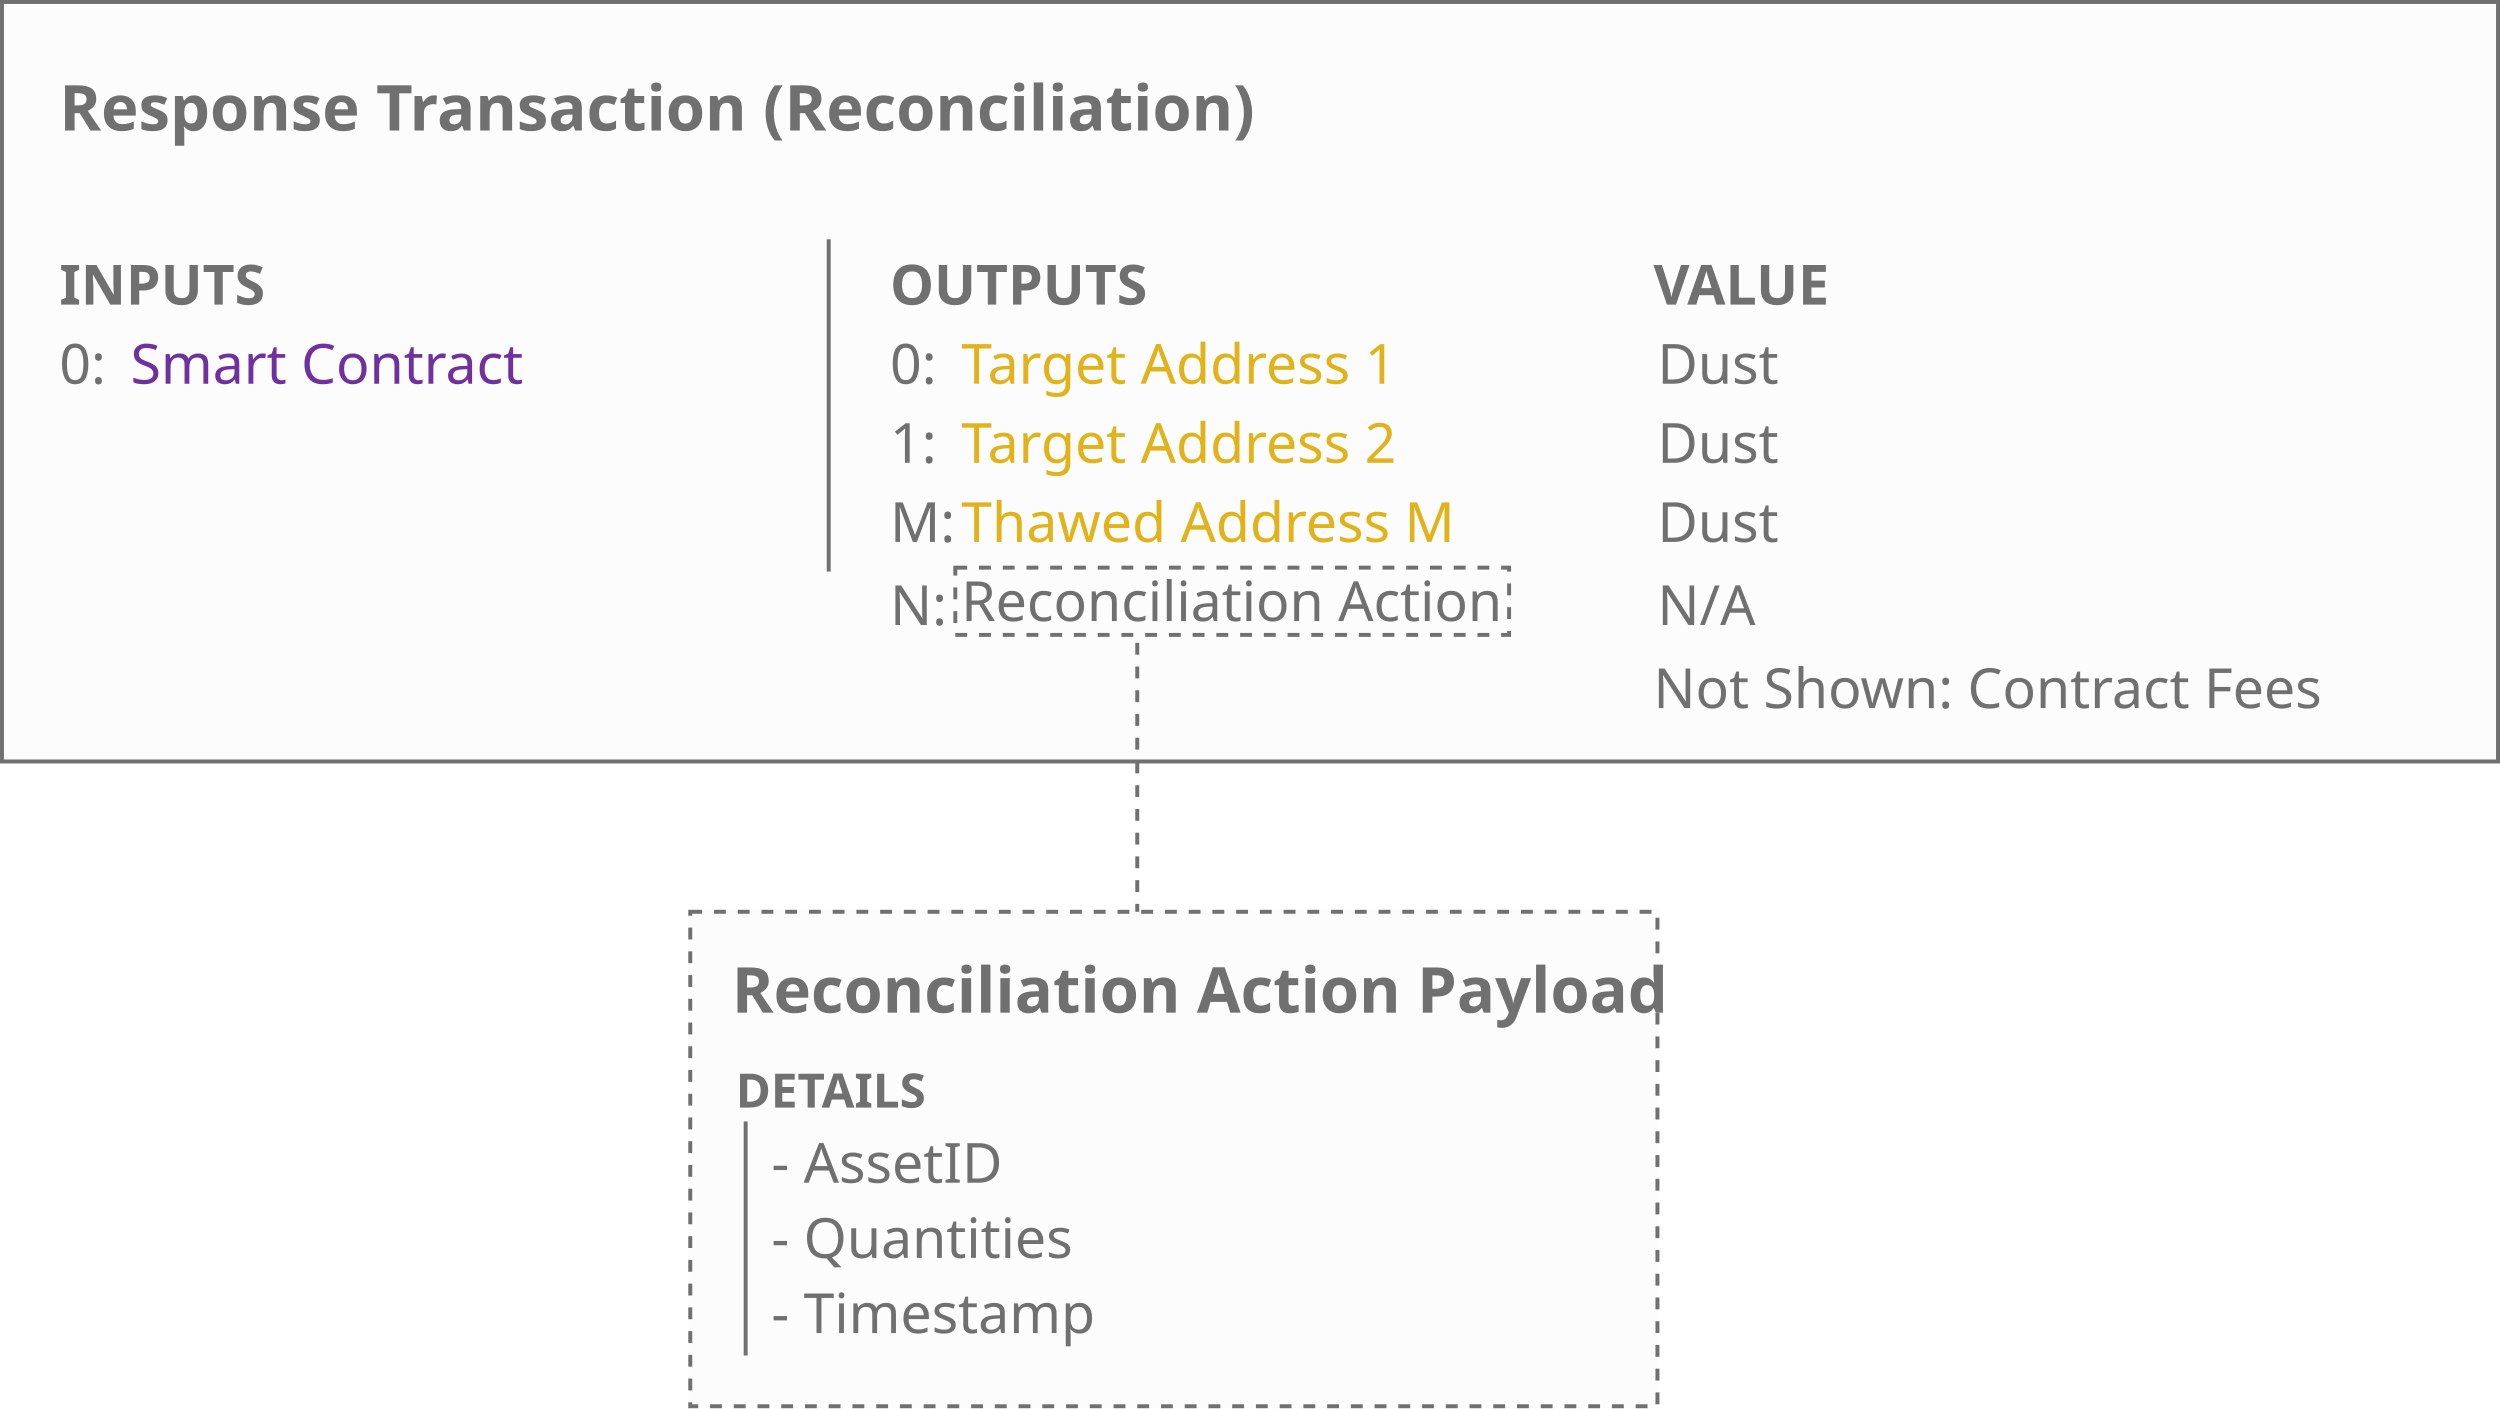
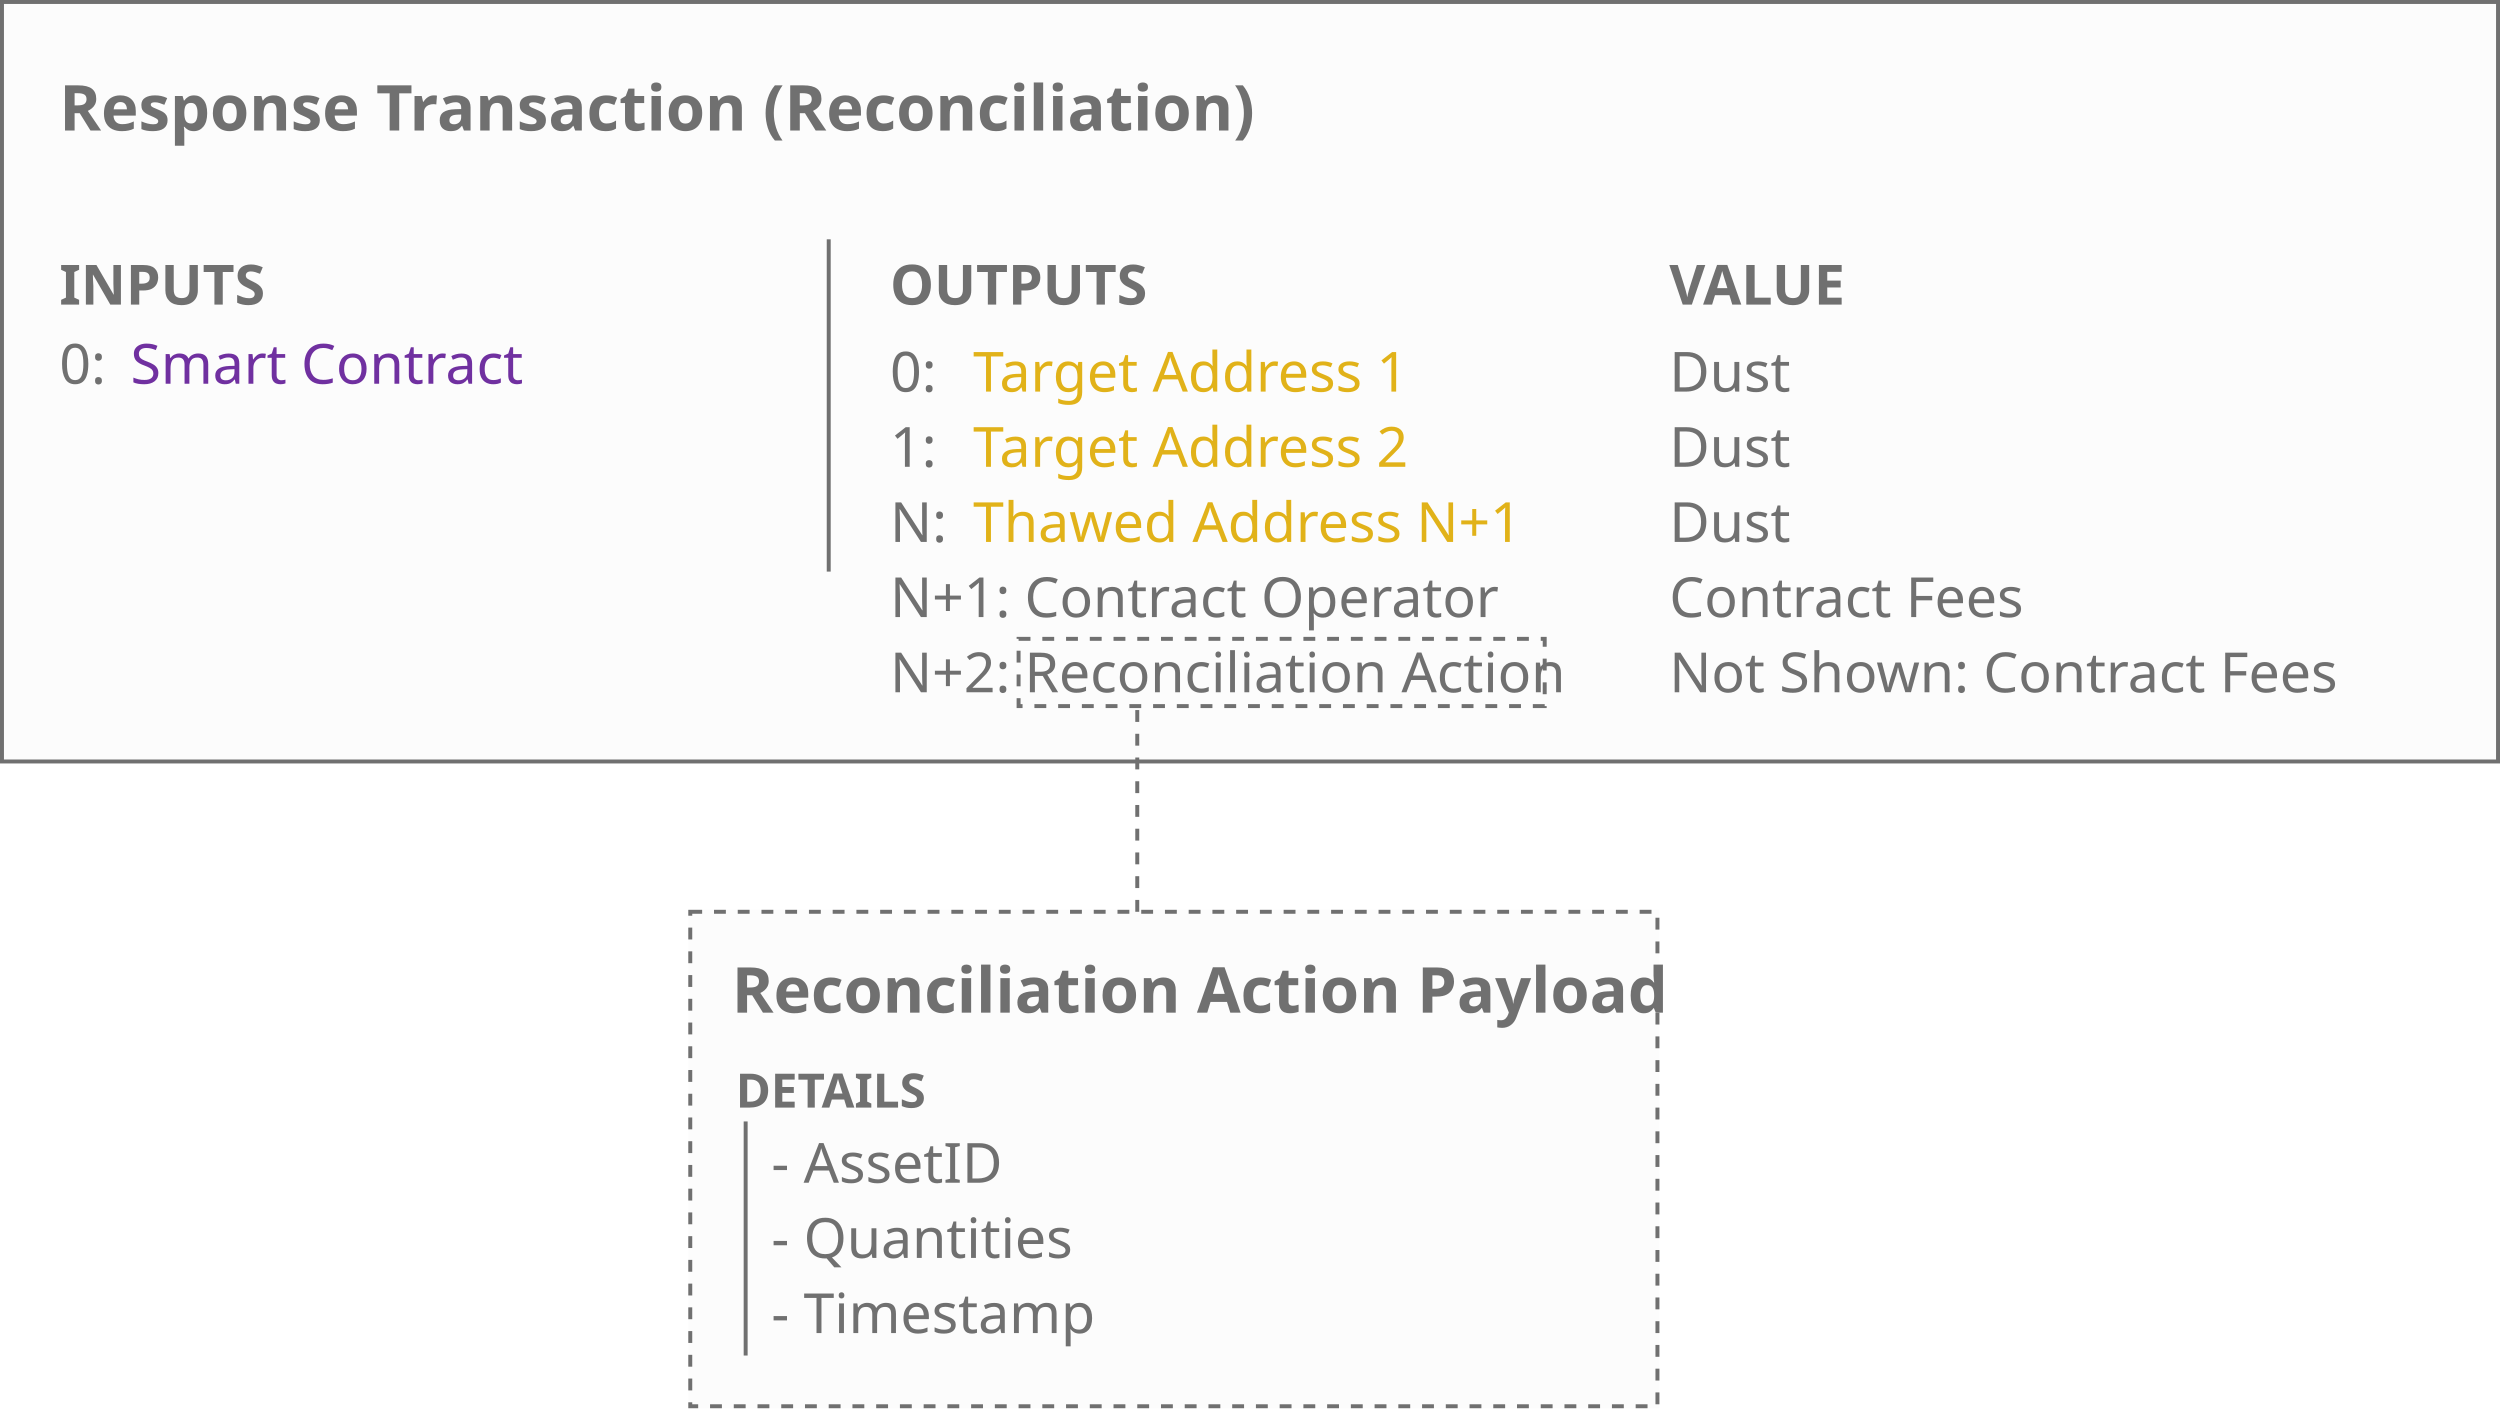
<svg xmlns="http://www.w3.org/2000/svg" width="632" height="356" viewBox="0 0 632 356">
  <g id="reconciliation-action" transform="translate(-18893 823)">
    <g id="Rectangle_287" data-name="Rectangle 287" transform="translate(19067 -593)" fill="#fcfcfc" stroke="#707070" stroke-width="1" stroke-dasharray="3">
      <rect width="245.499" height="126" stroke="none" />
      <rect x="0.5" y="0.5" width="244.499" height="125" fill="none" />
    </g>
    <g id="Rectangle_288" data-name="Rectangle 288" transform="translate(18893 -823)" fill="#fcfcfc" stroke="#707070" stroke-width="1">
      <rect width="632" height="193" stroke="none" />
      <rect x="0.5" y="0.5" width="631" height="192" fill="none" />
    </g>
    <text id="Response_Transaction_Reconciliation_" data-name="Response Transaction (Reconciliation)" transform="translate(18908 -790)" fill="#707070" font-size="16" font-family="SegoeUI-Semibold, Segoe UI" font-weight="600">
      <tspan x="0" y="0">Response Transaction (Reconciliation)</tspan>
    </text>
    <line id="Line_347" data-name="Line 347" y2="84" transform="translate(19102.5 -762.5)" fill="none" stroke="#707070" stroke-width="1" />
    <text id="INPUTS" transform="translate(18908 -761)" fill="#707070" font-size="14" font-family="SegoeUI-Bold, Segoe UI" font-weight="700">
      <tspan x="0" y="15">INPUTS</tspan>
    </text>
    <text id="OUTPUTS_" data-name="OUTPUTS " transform="translate(19118 -761)" fill="#707070" font-size="14" font-family="SegoeUI-Bold, Segoe UI" font-weight="700">
      <tspan x="0" y="15">OUTPUTS </tspan>
    </text>
    <text id="_0:_" data-name="0: " transform="translate(18908 -726)" fill="#707070" font-size="14" font-family="SegoeUI, Segoe UI">
      <tspan x="0" y="0">0: </tspan>
    </text>
-     <text id="VALUE" transform="translate(19311 -761)" fill="#707070" font-size="14" font-family="SegoeUI-Bold, Segoe UI" font-weight="700">
+     <text id="VALUE" transform="translate(19315 -761)" fill="#707070" font-size="14" font-family="SegoeUI-Bold, Segoe UI" font-weight="700">
      <tspan x="0" y="15">VALUE</tspan>
    </text>
    <text id="Reconciliation_Action_Payload" data-name="Reconciliation Action Payload" transform="translate(19078 -567)" fill="#707070" font-size="16" font-family="SegoeUI-Semibold, Segoe UI" font-weight="600">
      <tspan x="0" y="0">Reconciliation Action Payload</tspan>
    </text>
-     <line id="Line_348" data-name="Line 348" y2="68" transform="translate(19180.5 -660.5)" fill="none" stroke="#707070" stroke-width="1" stroke-dasharray="3" />
-     <text id="_0:_2" data-name="0: " transform="translate(19118 -726)" fill="#707070" font-size="14" font-family="SegoeUI, Segoe UI">
+     <line id="Line_348" data-name="Line 348" y2="51" transform="translate(19180.5 -643.5)" fill="none" stroke="#707070" stroke-width="1" stroke-dasharray="3" />
+     <text id="_0:_2" data-name="0: " transform="translate(19118 -724)" fill="#707070" font-size="14" font-family="SegoeUI, Segoe UI">
      <tspan x="0" y="0">0: </tspan>
    </text>
-     <text id="Dust" transform="translate(19312 -726)" fill="#707070" font-size="14" font-family="SegoeUI, Segoe UI">
+     <text id="Dust" transform="translate(19315 -724)" fill="#707070" font-size="14" font-family="SegoeUI, Segoe UI">
      <tspan x="0" y="0">Dust</tspan>
    </text>
    <text id="Smart_Contract" data-name="Smart Contract" transform="translate(18926 -726)" fill="#7030a0" font-size="14" font-family="SegoeUI, Segoe UI">
      <tspan x="0" y="0">Smart Contract</tspan>
    </text>
-     <g id="Rectangle_289" data-name="Rectangle 289" transform="translate(19134 -680)" fill="none" stroke="#707070" stroke-width="1" stroke-dasharray="3">
-       <rect width="141" height="18" stroke="none" />
-       <rect x="0.5" y="0.5" width="140" height="17" fill="none" />
+     <g id="Rectangle_289" data-name="Rectangle 289" transform="translate(19150 -662)" fill="none" stroke="#707070" stroke-width="1" stroke-dasharray="3">
+       <rect width="134" height="18" stroke="none" />
+       <rect x="0.5" y="0.5" width="133" height="17" fill="none" />
    </g>
-     <text id="N:_" data-name="N: " transform="translate(19118 -665)" fill="#707070" font-size="14" font-family="SegoeUI, Segoe UI">
-       <tspan x="0" y="0">N: </tspan>
+     <text id="N_2:_" data-name="N+2: " transform="translate(19118 -648)" fill="#707070" font-size="14" font-family="SegoeUI, Segoe UI">
+       <tspan x="0" y="0">N+2: </tspan>
    </text>
-     <text id="Reconciliation_Action" data-name="Reconciliation Action" transform="translate(19136 -666)" fill="#707070" font-size="14" font-family="SegoeUI, Segoe UI">
+     <text id="Reconciliation_Action" data-name="Reconciliation Action" transform="translate(19152 -648)" fill="#707070" font-size="14" font-family="SegoeUI, Segoe UI">
      <tspan x="0" y="0">Reconciliation Action</tspan>
    </text>
-     <text id="N_A" data-name="N/A" transform="translate(19312 -665)" fill="#707070" font-size="14" font-family="SegoeUI, Segoe UI">
-       <tspan x="0" y="0">N/A</tspan>
+     <text id="Contract_Fees" data-name="Contract Fees" transform="translate(19315 -667)" fill="#707070" font-size="14" font-family="SegoeUI, Segoe UI">
+       <tspan x="0" y="0">Contract Fees</tspan>
    </text>
-     <text id="Not_Shown:_Contract_Fees" data-name="Not Shown: Contract Fees" transform="translate(19311 -644)" fill="#707070" font-size="14" font-family="SegoeUI, Segoe UI">
+     <text id="Not_Shown:_Contract_Fees" data-name="Not Shown: Contract Fees" transform="translate(19315 -648)" fill="#707070" font-size="14" font-family="SegoeUI, Segoe UI">
      <tspan x="0" y="0">Not Shown: Contract Fees</tspan>
    </text>
-     <text id="Target_Address_1" data-name="Target Address 1" transform="translate(19136 -726)" fill="#e1b219" font-size="14" font-family="SegoeUI, Segoe UI">
+     <text id="Target_Address_1" data-name="Target Address 1" transform="translate(19139 -724)" fill="#e1b219" font-size="14" font-family="SegoeUI, Segoe UI">
      <tspan x="0" y="0">Target Address 1</tspan>
    </text>
    <text id="DETAILS" transform="translate(19079 -556)" fill="#707070" font-size="12" font-family="SegoeUI-Bold, Segoe UI" font-weight="700">
      <tspan x="0" y="13">DETAILS</tspan>
    </text>
    <path id="Path_164" data-name="Path 164" d="M0,0V59.179" transform="translate(19081.5 -539.5)" fill="none" stroke="#707070" stroke-width="1" />
    <text id="_-_AssetID_-_Quantities_-_Timestamp" data-name="- AssetID - Quantities - Timestamp" transform="translate(19088 -524)" fill="#707070" font-size="14" font-family="SegoeUI, Segoe UI">
      <tspan x="0" y="0">- AssetID</tspan>
      <tspan x="0" y="19">- Quantities</tspan>
      <tspan x="0" y="38">- Timestamp</tspan>
    </text>
-     <text id="_1:_" data-name="1: " transform="translate(19118 -706)" fill="#707070" font-size="14" font-family="SegoeUI, Segoe UI">
+     <text id="_1:_" data-name="1: " transform="translate(19118 -705)" fill="#707070" font-size="14" font-family="SegoeUI, Segoe UI">
      <tspan x="0" y="0">1: </tspan>
    </text>
-     <text id="Dust-2" data-name="Dust" transform="translate(19312 -706)" fill="#707070" font-size="14" font-family="SegoeUI, Segoe UI">
+     <text id="Dust-2" data-name="Dust" transform="translate(19315 -705)" fill="#707070" font-size="14" font-family="SegoeUI, Segoe UI">
      <tspan x="0" y="0">Dust</tspan>
    </text>
-     <text id="Target_Address_2" data-name="Target Address 2" transform="translate(19136 -706)" fill="#e1b219" font-size="14" font-family="SegoeUI, Segoe UI">
+     <text id="Target_Address_2" data-name="Target Address 2" transform="translate(19139 -705)" fill="#e1b219" font-size="14" font-family="SegoeUI, Segoe UI">
      <tspan x="0" y="0">Target Address 2</tspan>
    </text>
-     <text id="M:_" data-name="M: " transform="translate(19118 -686)" fill="#707070" font-size="14" font-family="SegoeUI, Segoe UI">
-       <tspan x="0" y="0">M: </tspan>
+     <text id="N:_" data-name="N: " transform="translate(19118 -686)" fill="#707070" font-size="14" font-family="SegoeUI, Segoe UI">
+       <tspan x="0" y="0">N: </tspan>
    </text>
-     <text id="Dust-3" data-name="Dust" transform="translate(19312 -686)" fill="#707070" font-size="14" font-family="SegoeUI, Segoe UI">
+     <text id="Dust-3" data-name="Dust" transform="translate(19315 -686)" fill="#707070" font-size="14" font-family="SegoeUI, Segoe UI">
      <tspan x="0" y="0">Dust</tspan>
    </text>
-     <text id="Thawed_Address_M" data-name="Thawed Address M" transform="translate(19136 -686)" fill="#e1b219" font-size="14" font-family="SegoeUI, Segoe UI">
-       <tspan x="0" y="0">Thawed Address M</tspan>
+     <text id="Thawed_Address_N_1" data-name="Thawed Address N+1" transform="translate(19139 -686)" fill="#e1b219" font-size="14" font-family="SegoeUI, Segoe UI">
+       <tspan x="0" y="0">Thawed Address N+1</tspan>
+     </text>
+     <text id="N_1:_" data-name="N+1: " transform="translate(19118 -667)" fill="#707070" font-size="14" font-family="SegoeUI, Segoe UI">
+       <tspan x="0" y="0">N+1: </tspan>
+     </text>
+     <text id="Contract_Operator" data-name="Contract Operator" transform="translate(19152 -667)" fill="#707070" font-size="14" font-family="SegoeUI, Segoe UI">
+       <tspan x="0" y="0">Contract Operator</tspan>
    </text>
  </g>
</svg>
